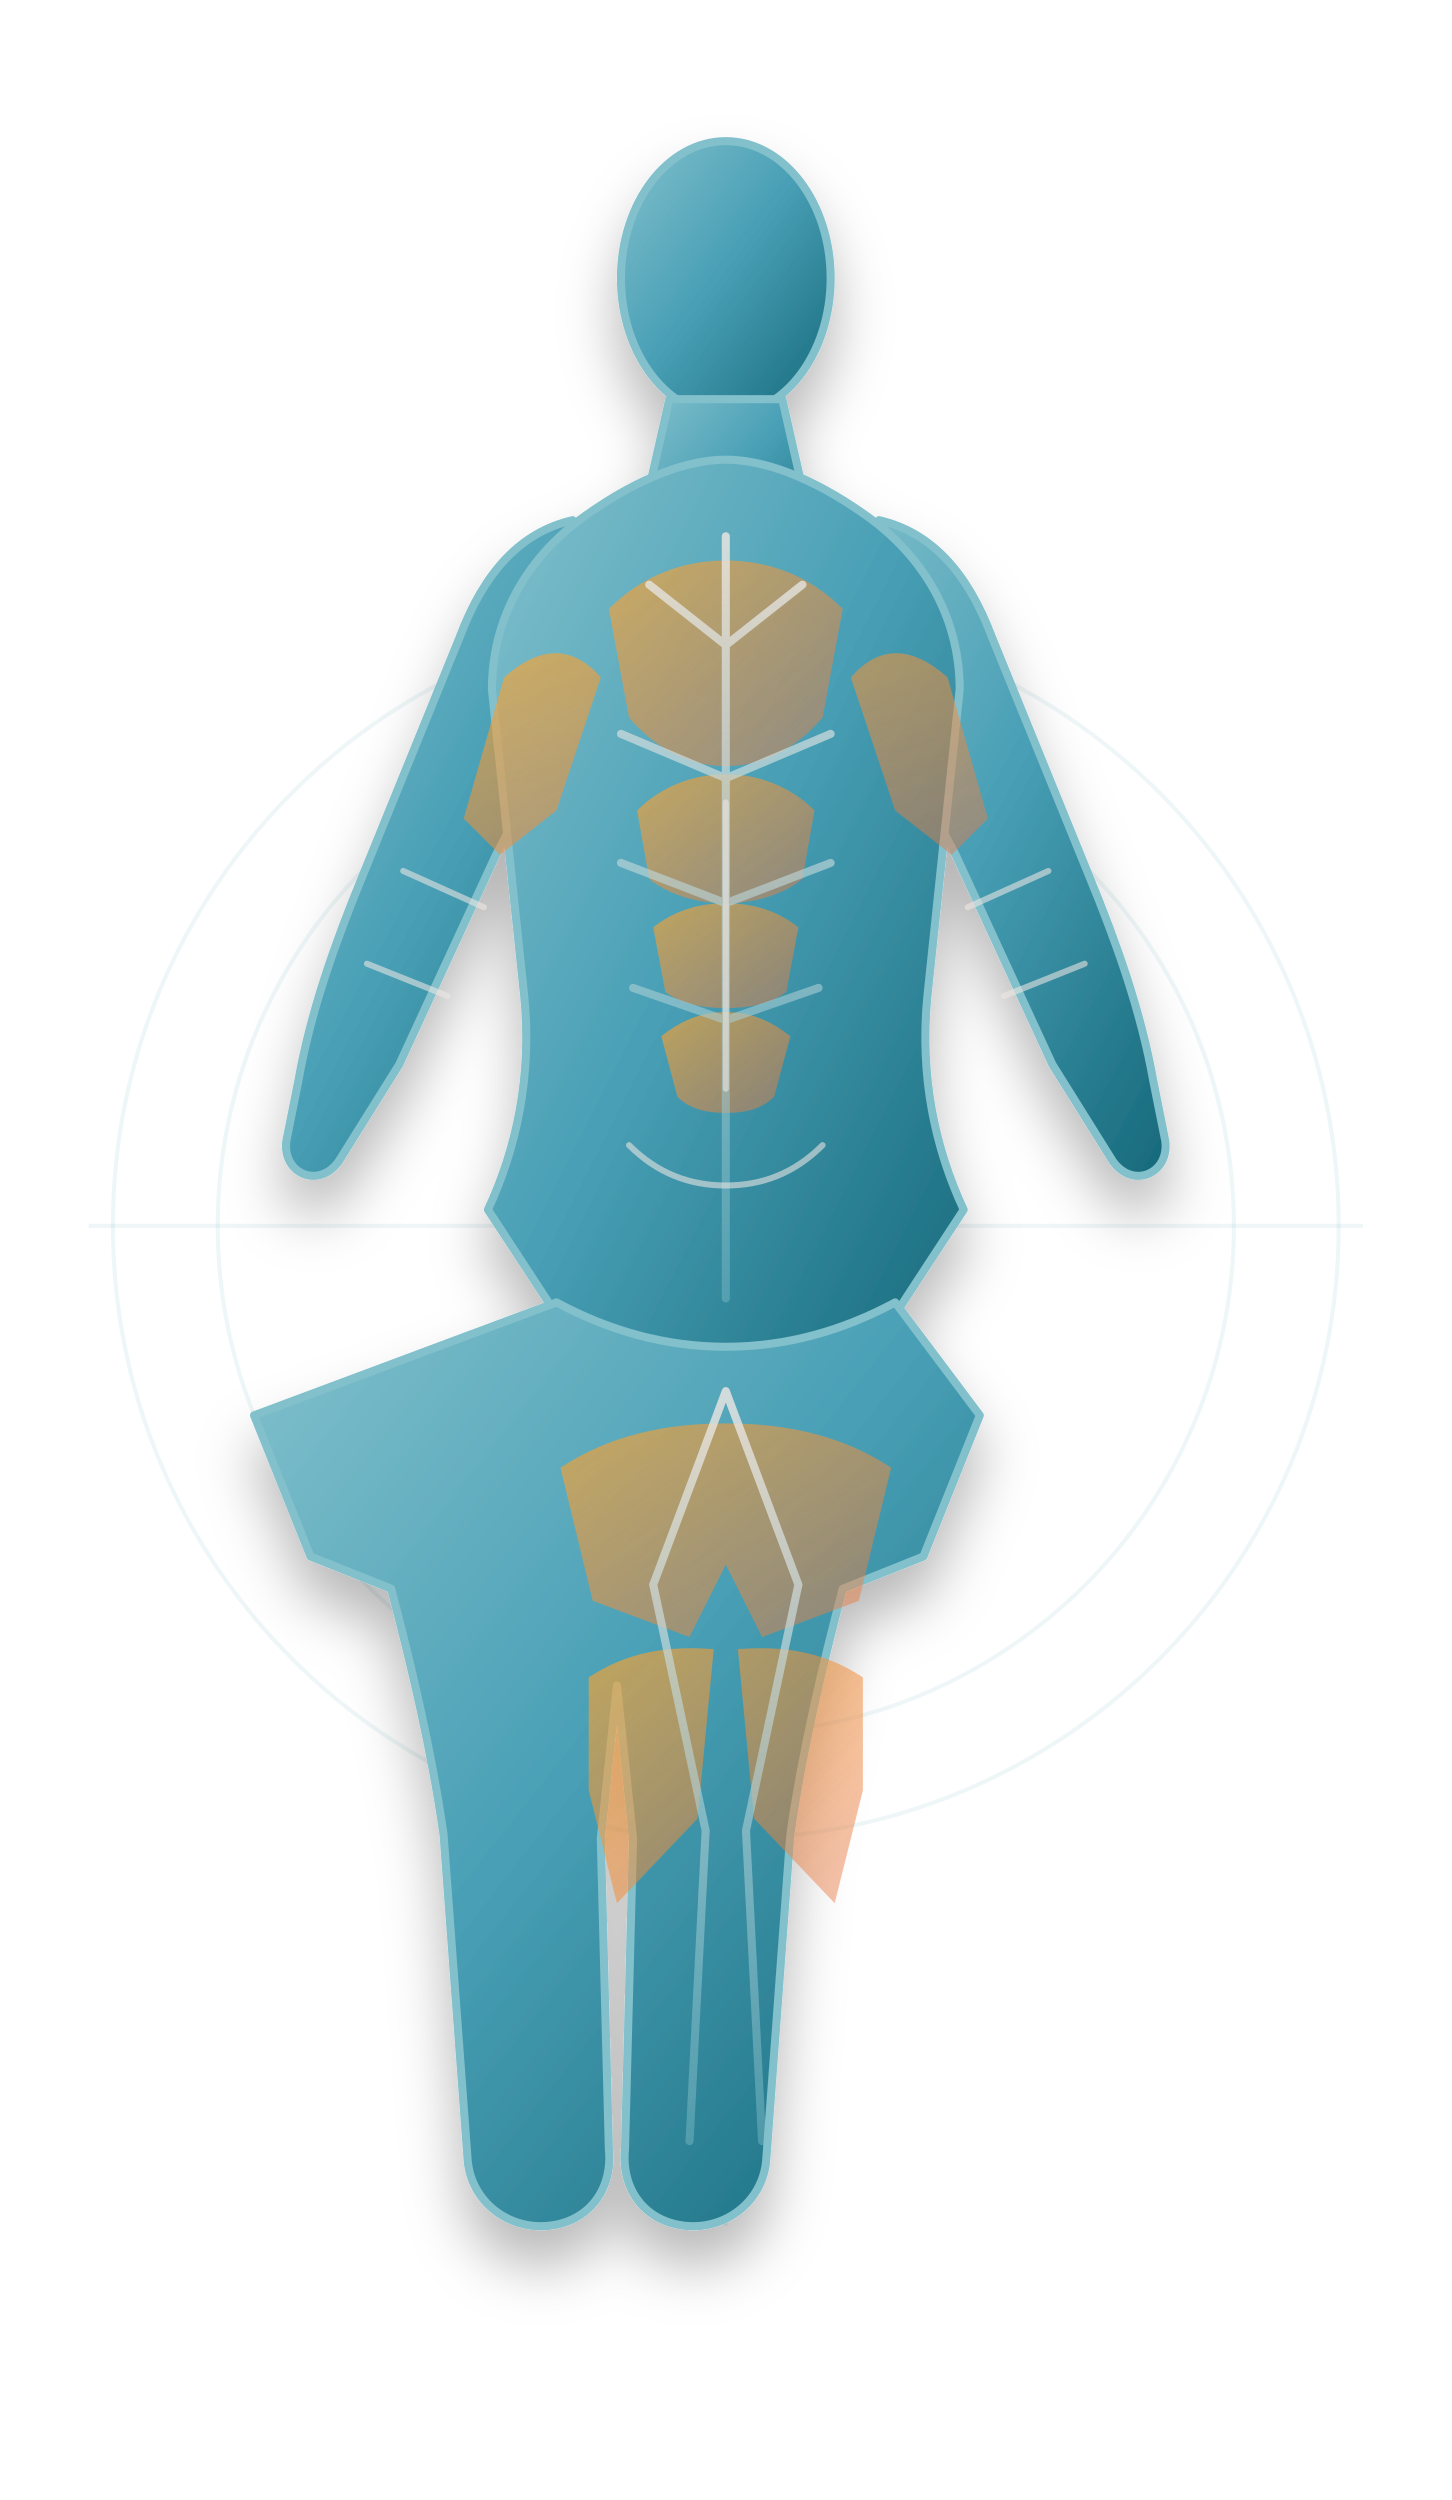
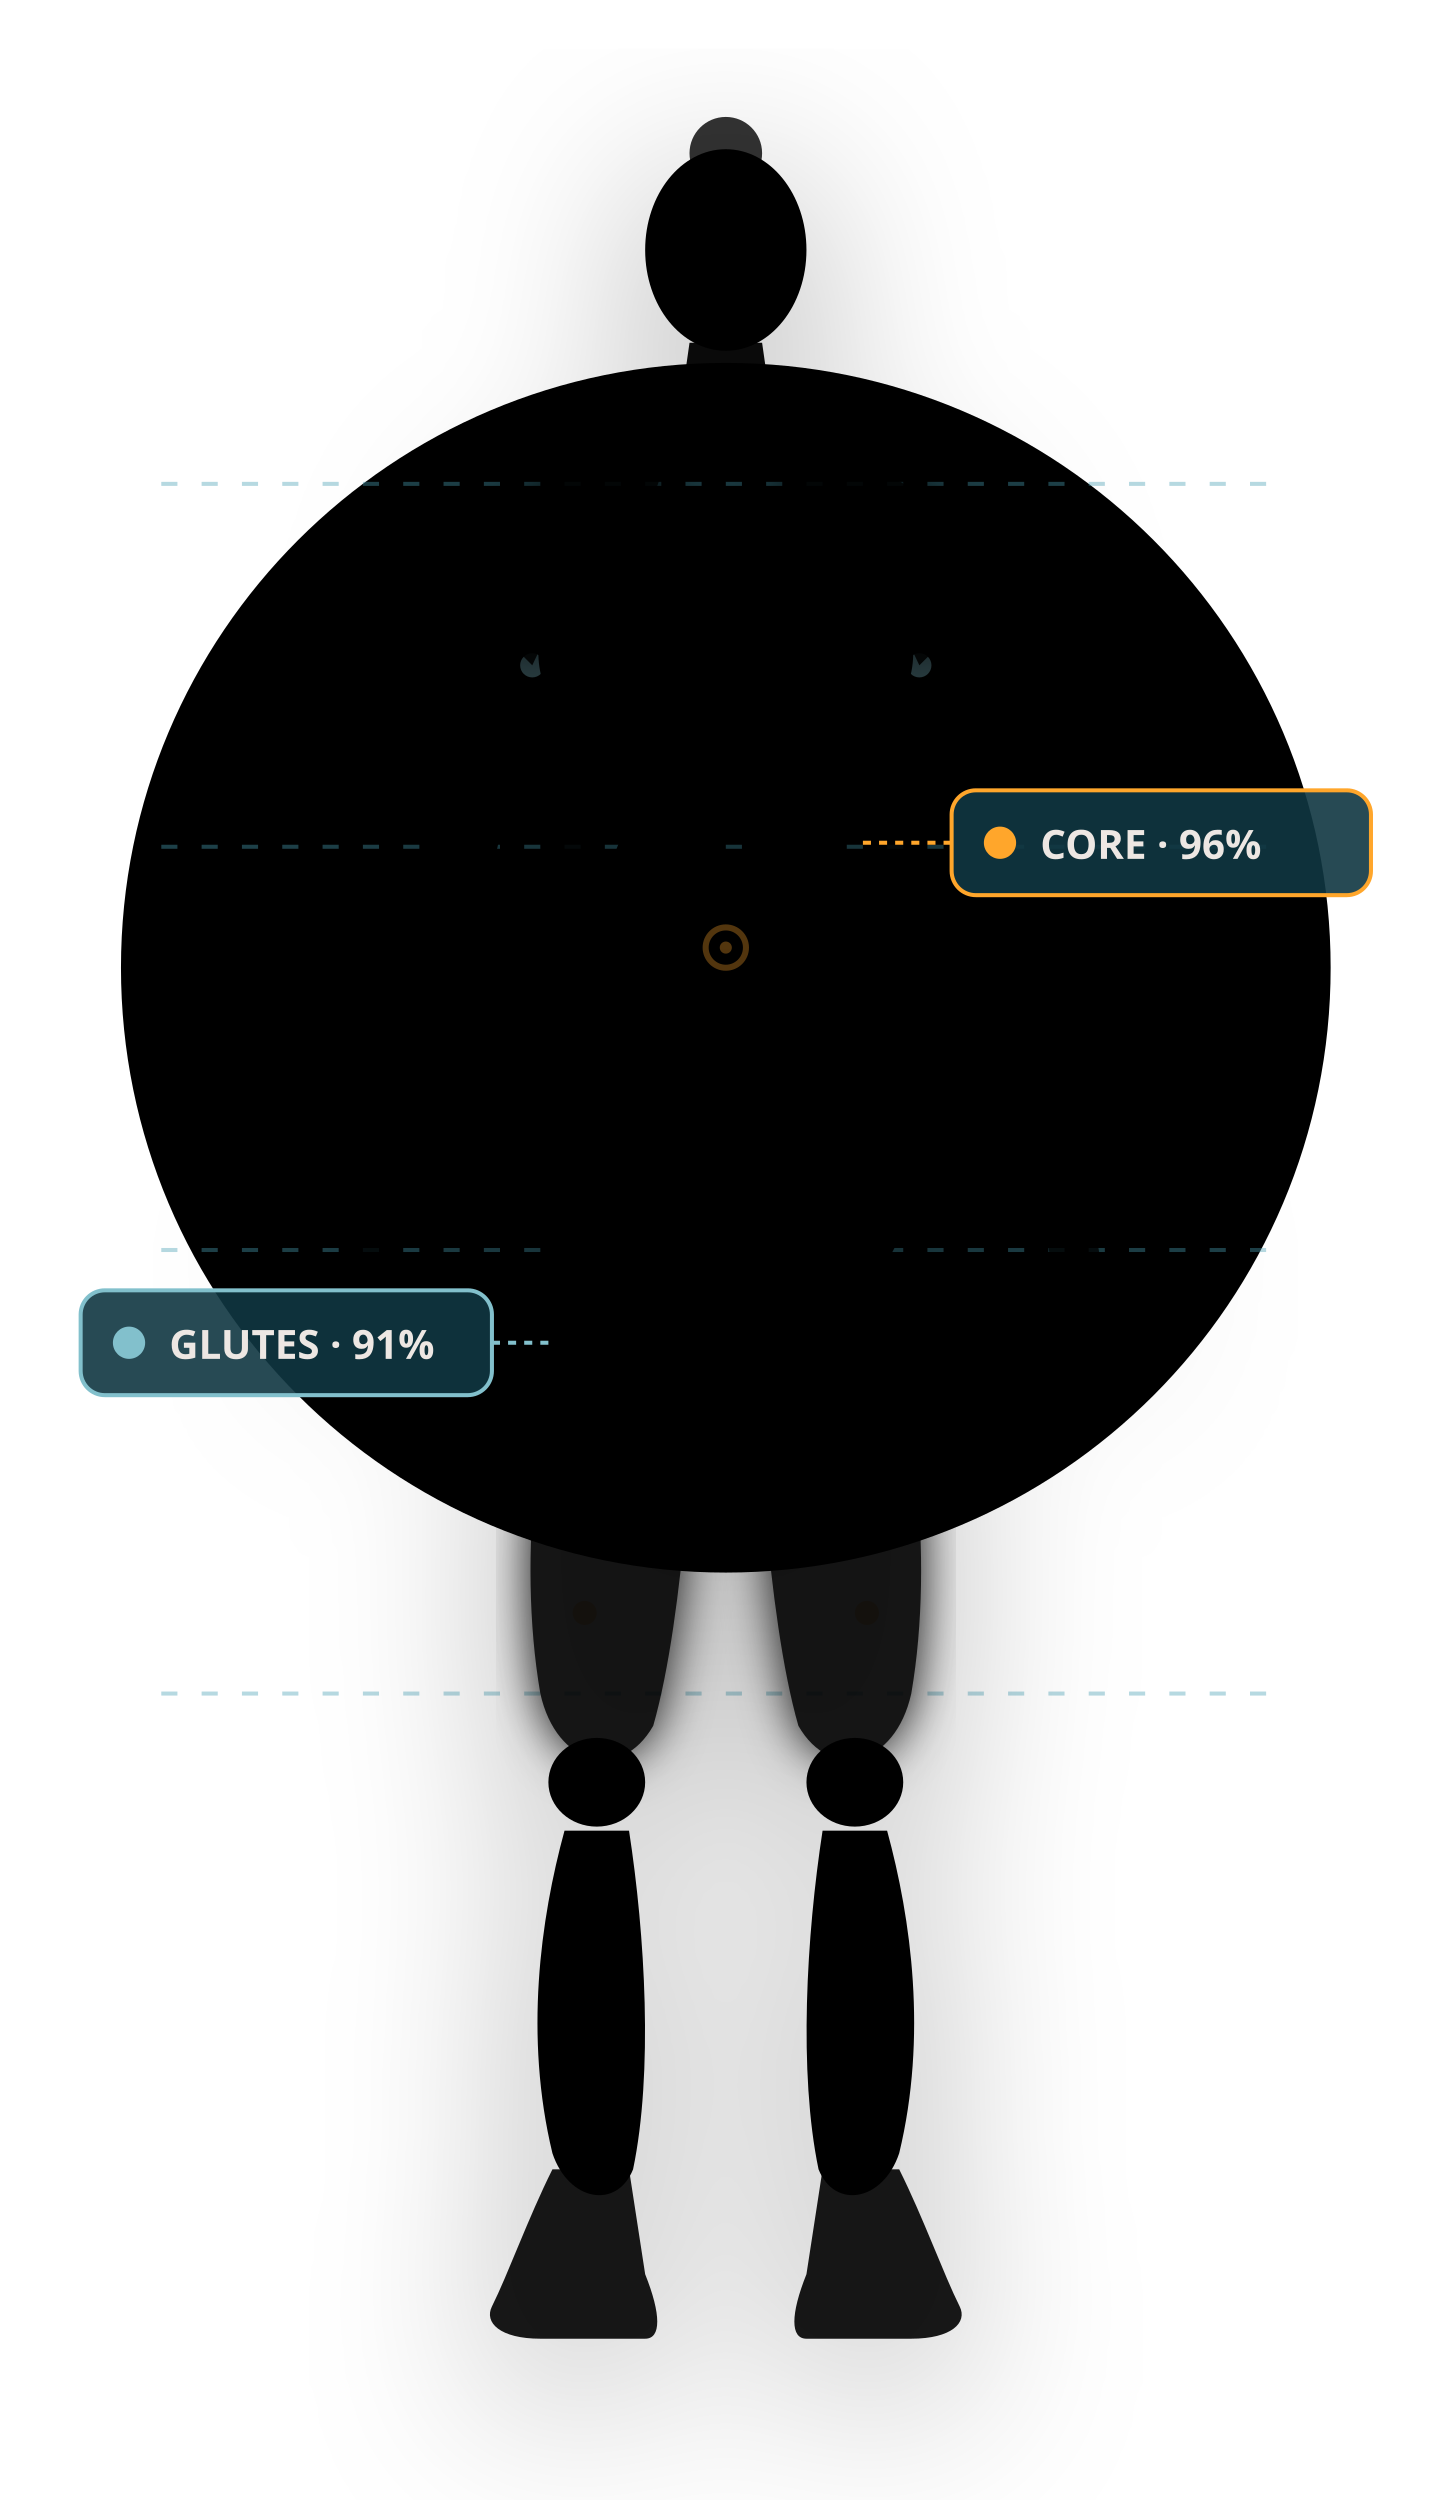
- <svg xmlns="http://www.w3.org/2000/svg" viewBox="0 0 360 620" role="img" aria-labelledby="title description">
+ <svg xmlns="http://www.w3.org/2000/svg" viewBox="0 0 360 620" fill="none">
  <defs>
-     <linearGradient id="body" x1="0" x2="1" y1="0" y2="1">
-       <stop offset="0" stop-color="#82c0cc" />
-       <stop offset=".48" stop-color="#489fb5" />
-       <stop offset="1" stop-color="#16697a" />
+     <radialGradient id="fglow" cx="50%" cy="40%" r="50%">
+       <stop offset="0%" stopColor="#489fb5" stopOpacity="0.25" />
+       <stop offset="100%" stopColor="#0b2931" stopOpacity="0" />
+     </radialGradient>
+     <linearGradient id="fgrad" x1="180" y1="40" x2="180" y2="580" gradientUnits="userSpaceOnUse">
+       <stop offset="0%" stopColor="#82c0cc" />
+       <stop offset="35%" stopColor="#489fb5" />
+       <stop offset="70%" stopColor="#16697a" />
+       <stop offset="100%" stopColor="#103742" />
    </linearGradient>
-     <linearGradient id="muscle" x1="0" x2="1" y1="0" y2="1">
-       <stop offset="0" stop-color="#ffa62b" stop-opacity=".82" />
-       <stop offset="1" stop-color="#e77746" stop-opacity=".58" />
+     <linearGradient id="fmuscle-active" x1="0" y1="0" x2="1" y2="1">
+       <stop offset="0%" stopColor="#ffa62b" />
+       <stop offset="100%" stopColor="#ffc36f" />
    </linearGradient>
-     <linearGradient id="bone" x1="0" x2="0" y1="0" y2="1">
-       <stop offset="0" stop-color="#ede7e3" stop-opacity=".82" />
-       <stop offset="1" stop-color="#82c0cc" stop-opacity=".42" />
+     <linearGradient id="fmuscle-secondary" x1="0" y1="0" x2="1" y2="1">
+       <stop offset="0%" stopColor="#82c0cc" stopOpacity="0.8" />
+       <stop offset="100%" stopColor="#489fb5" stopOpacity="0.5" />
    </linearGradient>
-     <filter id="soft-shadow" x="-30%" y="-20%" width="160%" height="150%">
-       <feGaussianBlur in="SourceAlpha" stdDeviation="7" />
-       <feOffset dy="9" />
-       <feComponentTransfer>
-         <feFuncA type="linear" slope=".28" />
-       </feComponentTransfer>
-       <feMerge>
-         <feMergeNode />
-         <feMergeNode in="SourceGraphic" />
-       </feMerge>
+     <filter id="fglow-filter" x="-20%" y="-20%" width="140%" height="140%">
+       <feGaussianBlur stdDeviation="6" result="blur" />
+       <feComposite in="SourceGraphic" in2="blur" operator="over" />
    </filter>
  </defs>
-   <g fill="none" stroke="#82c0cc" stroke-opacity=".14">
-     <circle cx="180" cy="304" r="152" />
-     <circle cx="180" cy="304" r="126" />
-     <path d="M22 304h316M180 64v488" />
+   <circle cx="180" cy="240" r="150" fill="url(#fglow)" />
+   <g opacity="0.4">
+     <line x1="40" y1="120" x2="320" y2="120" stroke="#489fb5" stroke-dasharray="4 6" stroke-width="1" />
+     <line x1="40" y1="210" x2="320" y2="210" stroke="#489fb5" stroke-dasharray="4 6" stroke-width="1" />
+     <line x1="40" y1="310" x2="320" y2="310" stroke="#489fb5" stroke-dasharray="4 6" stroke-width="1" />
+     <line x1="40" y1="420" x2="320" y2="420" stroke="#489fb5" stroke-dasharray="4 6" stroke-width="1" />
+     <circle cx="180" cy="235" r="5" stroke="#ffa62b" stroke-width="1.5" fill="none" />
+     <circle cx="180" cy="235" r="1.5" fill="#ffa62b" />
+     <circle cx="132" cy="165" r="3" fill="#82c0cc" />
+     <circle cx="228" cy="165" r="3" fill="#82c0cc" />
+     <circle cx="145" cy="400" r="3" fill="#ffa62b" />
+     <circle cx="215" cy="400" r="3" fill="#ffa62b" />
  </g>
-   <g filter="url(#soft-shadow)" stroke="#82c0cc" stroke-linejoin="round" stroke-width="2">
-     <ellipse cx="180" cy="69" rx="26" ry="34" fill="url(#body)" />
-     <path d="M166 99h28l7 31-21 17-21-17z" fill="url(#body)" />
-     <path d="M142 129c-13 3-22 13-28 29l-24 59c-7 17-13 34-16 51l-3 15c-1 8 8 12 13 5l15-24 24-52 19-36 17-5z" fill="url(#body)" />
-     <path d="M218 129c13 3 22 13 28 29l24 59c7 17 13 34 16 51l3 15c1 8-8 12-13 5l-15-24-24-52-19-36-17-5z" fill="url(#body)" />
-     <path d="M145 128c14-10 26-14 35-14s21 4 35 14c14 10 23 25 23 43l-8 76c-2 20 2 38 9 53l-17 26c-11 13-25 20-42 20s-31-7-42-20l-17-26c7-15 11-33 9-53l-8-76c0-18 9-33 23-43z" fill="url(#body)" />
-     <path d="M138 323c13 7 27 11 42 11s29-4 42-11l21 28-14 35-20 8c-5 19-10 40-13 61l-6 81c-1 10-10 17-20 16-10-1-16-9-15-19l2-77-4-38-4 38 2 77c1 10-5 18-15 19-10 1-19-6-20-16l-6-81c-3-21-8-42-13-61l-20-8-14-35z" fill="url(#body)" />
+   <g id="female-body" filter="drop-shadow(0 12px 24px rgba(0,0,0,0.35))">
+     <ellipse cx="180" cy="62" rx="20" ry="25" fill="url(#fgrad)" />
+     <circle cx="180" cy="38" r="9" fill="url(#fgrad)" opacity="0.8" />
+     <path d="M171 85 L189 85 L192 106 L168 106 Z" fill="url(#fgrad)" opacity="0.95" />
+     <path d="M168 106 C155 110, 138 116, 126 128 C120 134, 118 144, 122 155 L132 165 C138 152, 145 142, 158 135 Z" fill="url(#fmuscle-active)" opacity="0.9" filter="url(#fglow-filter)" />
+     <path d="M192 106 C205 110, 222 116, 234 128 C240 134, 242 144, 238 155 L228 165 C222 152, 215 142, 202 135 Z" fill="url(#fmuscle-active)" opacity="0.9" filter="url(#fglow-filter)" />
+     <path d="M145 142 C156 140, 174 142, 178 152 C178 168, 168 178, 148 178 C136 178, 132 168, 134 156 Z" fill="url(#fgrad)" />
+     <path d="M215 142 C204 140, 186 142, 182 152 C182 168, 192 178, 212 178 C224 178, 228 168, 226 156 Z" fill="url(#fgrad)" />
+     <path d="M152 184 C162 183, 174 183, 177 188 C177 198, 170 202, 154 202 C148 202, 148 192, 152 184 Z" fill="url(#fmuscle-active)" opacity="0.9" filter="url(#fglow-filter)" />
+     <path d="M208 184 C198 183, 186 183, 183 188 C183 198, 190 202, 206 202 C212 202, 212 192, 208 184 Z" fill="url(#fmuscle-active)" opacity="0.9" filter="url(#fglow-filter)" />
+     <path d="M154 208 C164 207, 174 207, 177 212 C177 222, 170 226, 156 226 C150 226, 150 216, 154 208 Z" fill="url(#fmuscle-secondary)" />
+     <path d="M206 208 C196 207, 186 207, 183 212 C183 222, 190 226, 204 226 C210 226, 210 216, 206 208 Z" fill="url(#fmuscle-secondary)" />
+     <path d="M136 172 C140 190, 148 220, 154 240 L166 242 L164 250 L146 248 C138 226, 130 195, 128 172 Z" fill="url(#fgrad)" opacity="0.85" />
+     <path d="M224 172 C220 190, 212 220, 206 240 L194 242 L196 250 L214 248 C222 226, 230 195, 232 172 Z" fill="url(#fgrad)" opacity="0.85" />
+     <path d="M120 160 C114 178, 108 206, 106 226 C104 235, 112 238, 118 232 C122 218, 128 190, 130 174 Z" fill="url(#fgrad)" />
+     <path d="M106 230 C102 250, 94 280, 90 300 C88 307, 95 311, 101 306 C106 292, 114 262, 116 238 Z" fill="url(#fgrad)" />
+     <path d="M89 303 C87 311, 85 323, 88 327 C90 330, 96 330, 98 323 L100 309 Z" fill="url(#fgrad)" opacity="0.8" />
+     <path d="M240 160 C246 178, 252 206, 254 226 C256 235, 248 238, 242 232 C238 218, 232 190, 230 174 Z" fill="url(#fgrad)" />
+     <path d="M254 230 C258 250, 266 280, 270 300 C272 307, 265 311, 259 306 C254 292, 246 262, 244 238 Z" fill="url(#fgrad)" />
+     <path d="M271 303 C273 311, 275 323, 272 327 C270 330, 264 330, 262 323 L260 309 Z" fill="url(#fgrad)" opacity="0.8" />
+     <path d="M146 242 C134 256, 128 278, 136 304 C142 324, 160 326, 180 326 C200 326, 218 324, 224 304 C232 278, 226 256, 214 242 Z" fill="url(#fgrad)" />
+     <path d="M142 320 C134 345, 128 385, 134 420 C138 438, 154 442, 162 428 C170 400, 172 350, 174 322 Z" fill="url(#fmuscle-active)" opacity="0.9" filter="url(#fglow-filter)" />
+     <path d="M218 320 C226 345, 232 385, 226 420 C222 438, 206 442, 198 428 C190 400, 188 350, 186 322 Z" fill="url(#fmuscle-active)" opacity="0.9" filter="url(#fglow-filter)" />
+     <ellipse cx="148" cy="442" rx="12" ry="11" fill="url(#fgrad)" />
+     <ellipse cx="212" cy="442" rx="12" ry="11" fill="url(#fgrad)" />
+     <path d="M140 454 C134 476, 130 505, 137 534 C141 546, 153 548, 157 538 C162 514, 160 480, 156 454 Z" fill="url(#fgrad)" />
+     <path d="M220 454 C226 476, 230 505, 223 534 C219 546, 207 548, 203 538 C198 514, 200 480, 204 454 Z" fill="url(#fgrad)" />
+     <path d="M137 538 C131 550, 126 564, 122 572 C120 576, 124 580, 134 580 L160 580 C164 580, 164 574, 160 564 L156 538 Z" fill="url(#fgrad)" opacity="0.9" />
+     <path d="M223 538 C229 550, 234 564, 238 572 C240 576, 236 580, 226 580 L200 580 C196 580, 196 574, 200 564 L204 538 Z" fill="url(#fgrad)" opacity="0.9" />
  </g>
-   <g fill="url(#muscle)" opacity=".78">
-     <path d="M151 151c8-8 18-12 29-12s21 4 29 12l-5 27c-7 8-15 12-24 12s-17-4-24-12z" />
-     <path d="M158 201c6-6 14-9 22-9s16 3 22 9l-3 17c-5 4-12 6-19 6s-14-2-19-6z" />
-     <path d="M162 230c5-4 11-6 18-6s13 2 18 6l-3 16c-4 3-9 4-15 4s-11-1-15-4z" />
-     <path d="M164 257c5-4 10-6 16-6s11 2 16 6l-4 15c-3 3-7 4-12 4s-9-1-12-4z" />
-     <path d="M125 168c9-8 17-8 24 0l-11 33-14 11-9-9zM235 168c-9-8-17-8-24 0l11 33 14 11 9-9z" />
-     <path d="M139 364c12-8 26-11 41-11s29 3 41 11l-8 33-24 9-9-18-9 18-24-9z" />
-     <path d="M146 416c9-6 19-8 31-7l-4 42-20 21-7-28zM214 416c-9-6-19-8-31-7l4 42 20 21 7-28z" />
-   </g>
-   <g fill="none" stroke="url(#bone)" stroke-linecap="round" stroke-width="2">
-     <path d="M180 133v189M161 145l19 15 19-15M154 182l26 11 26-11M154 214l26 10 26-10M157 245l23 8 23-8M180 283v38" />
-     <path d="M180 345l-18 48 13 61-4 77M180 345l18 48-13 61 4 77" />
-   </g>
-   <g fill="none" stroke="#ede7e3" stroke-linecap="round" stroke-opacity=".58" stroke-width="1.5">
-     <path d="M100 216l20 9M91 239l20 8M260 216l-20 9M269 239l-20 8" />
-     <path d="M180 199v71M156 284c7 7 15 10 24 10s17-3 24-10" />
+   <g>
+     <rect x="236" y="196" width="104" height="26" rx="6" fill="#103742" fill-opacity="0.9" stroke="#ffa62b" stroke-width="1" />
+     <circle cx="248" cy="209" r="4" fill="#ffa62b" />
+     <text x="258" y="213" fill="#ede7e3" font-family="Manrope, sans-serif" font-size="10" font-weight="700">CORE · 96%</text>
+     <line x1="214" y1="209" x2="236" y2="209" stroke="#ffa62b" stroke-width="1" stroke-dasharray="2 2" />
+     <rect x="20" y="320" width="102" height="26" rx="6" fill="#103742" fill-opacity="0.9" stroke="#82c0cc" stroke-width="1" />
+     <circle cx="32" cy="333" r="4" fill="#82c0cc" />
+     <text x="42" y="337" fill="#ede7e3" font-family="Manrope, sans-serif" font-size="10" font-weight="700">GLUTES · 91%</text>
+     <line x1="122" y1="333" x2="136" y2="333" stroke="#82c0cc" stroke-width="1" stroke-dasharray="2 2" />
  </g>
</svg>
